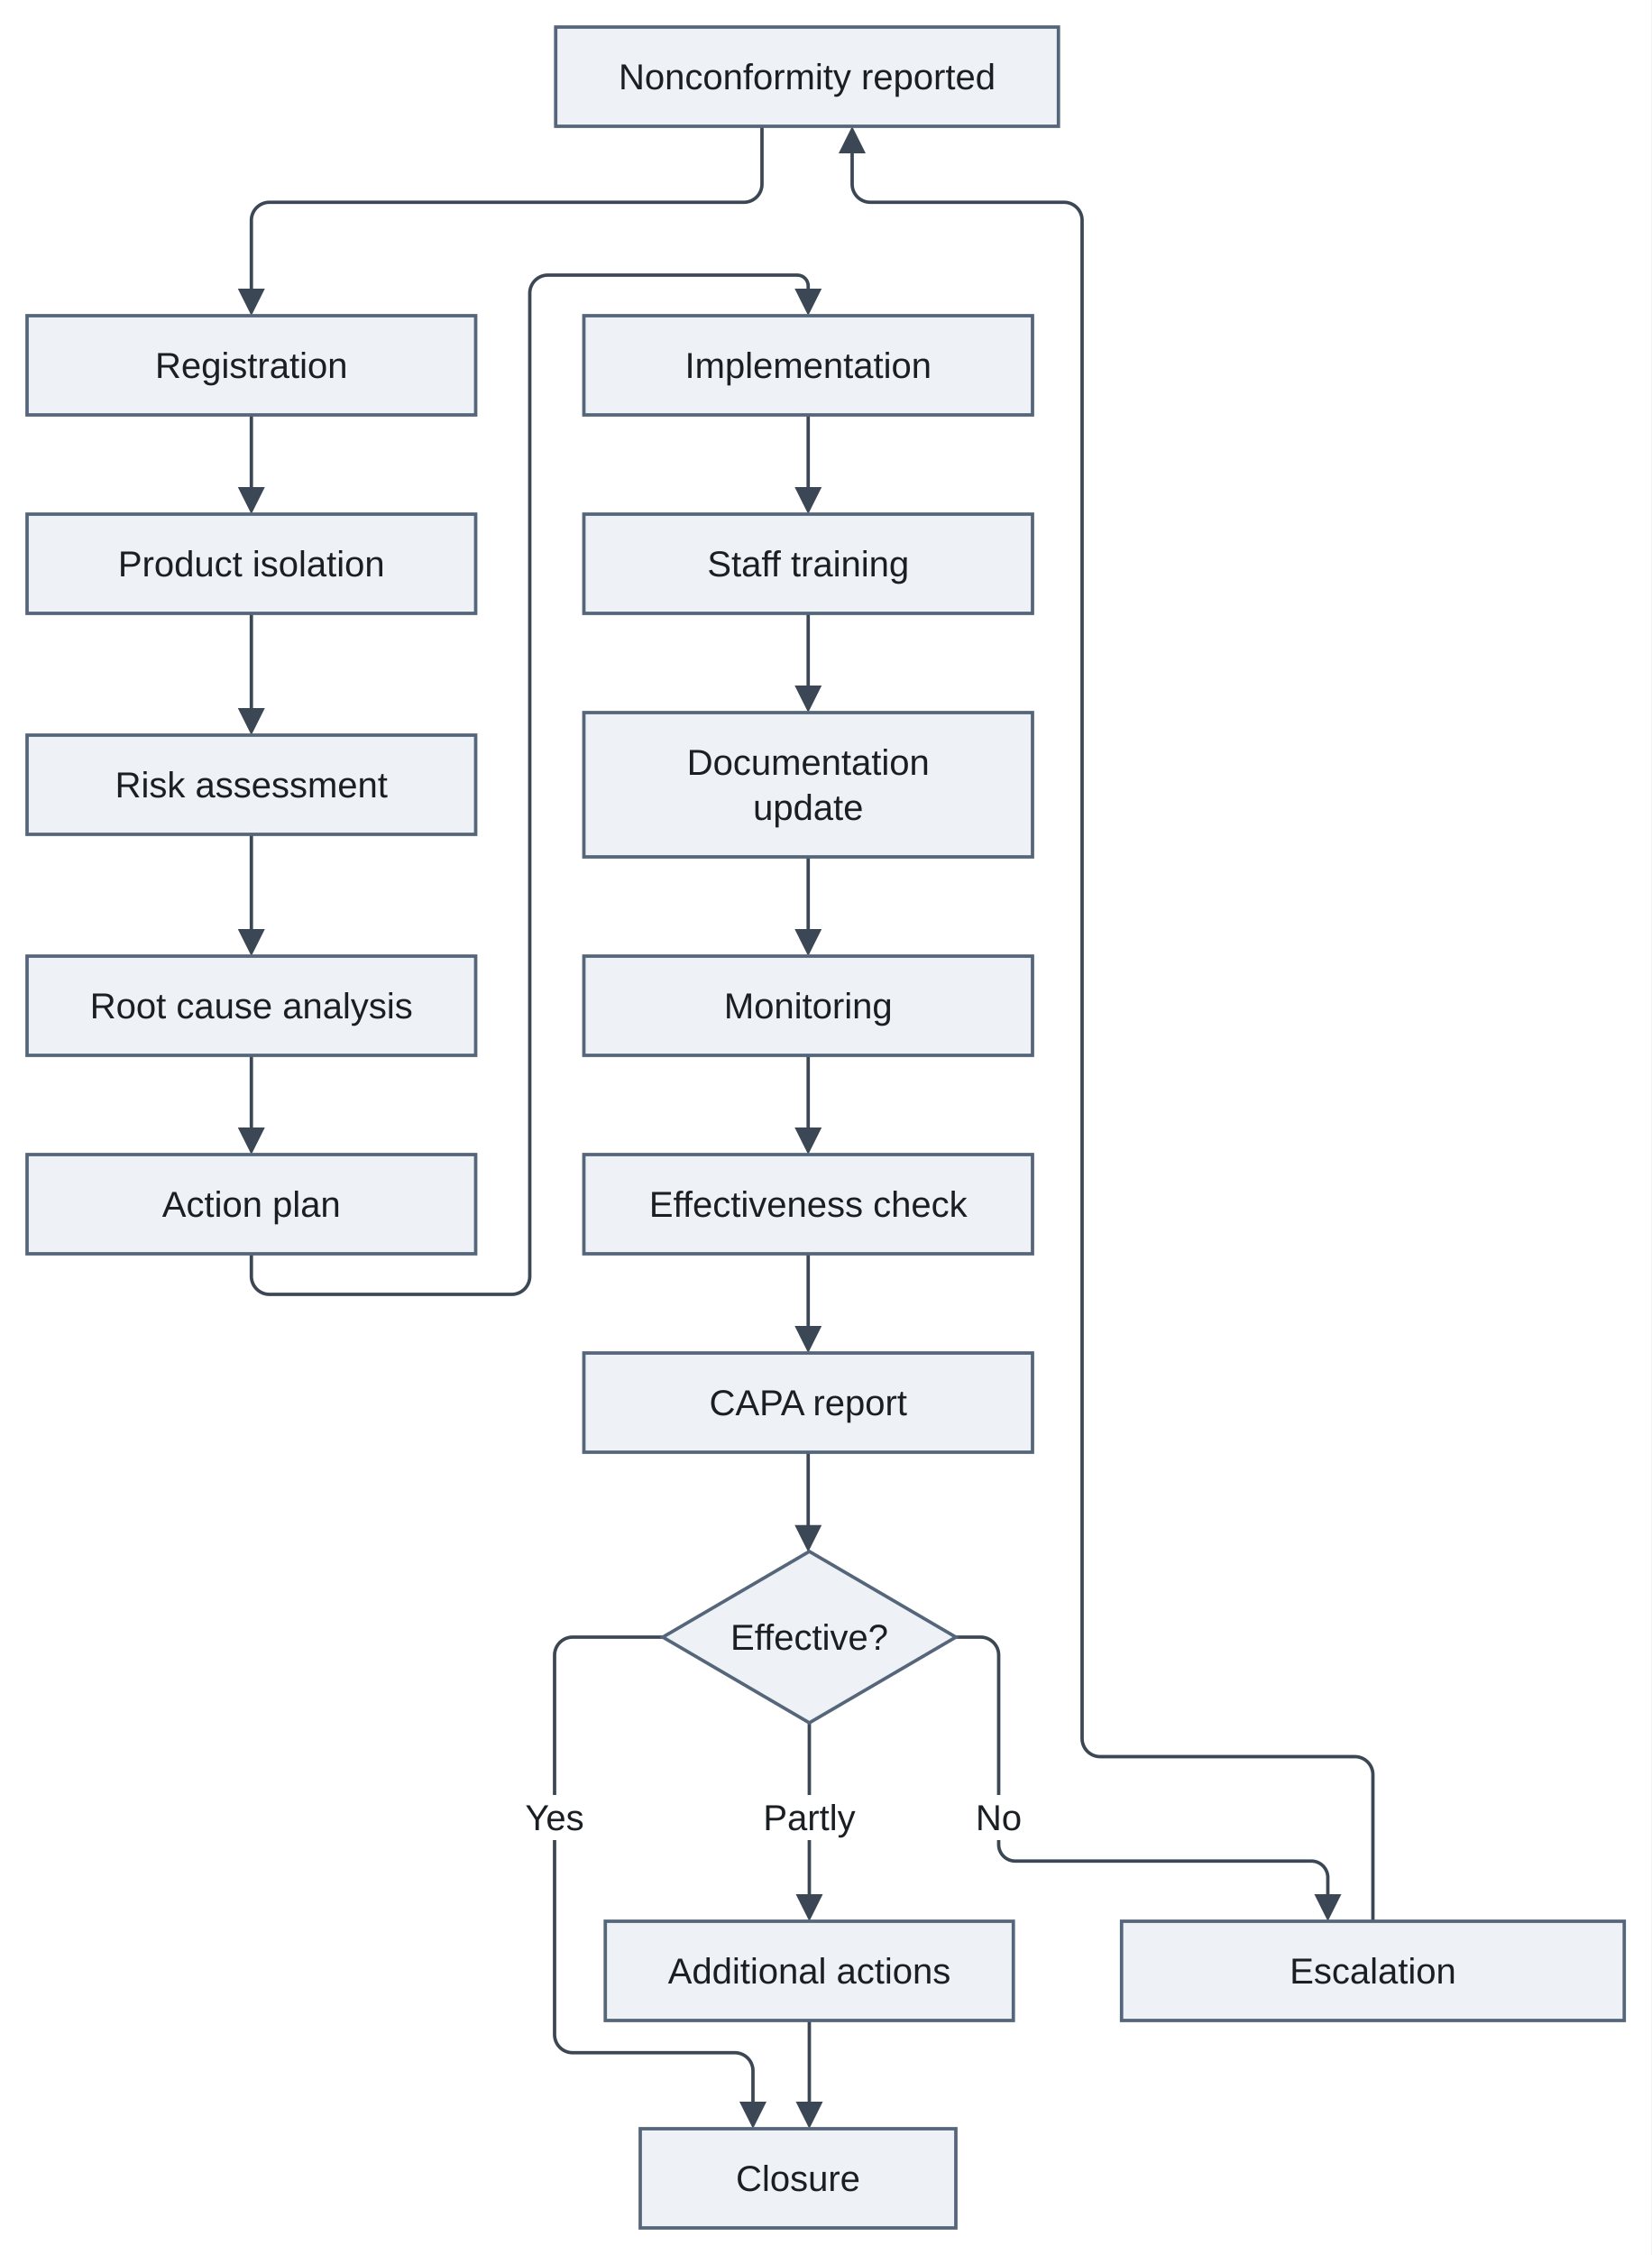
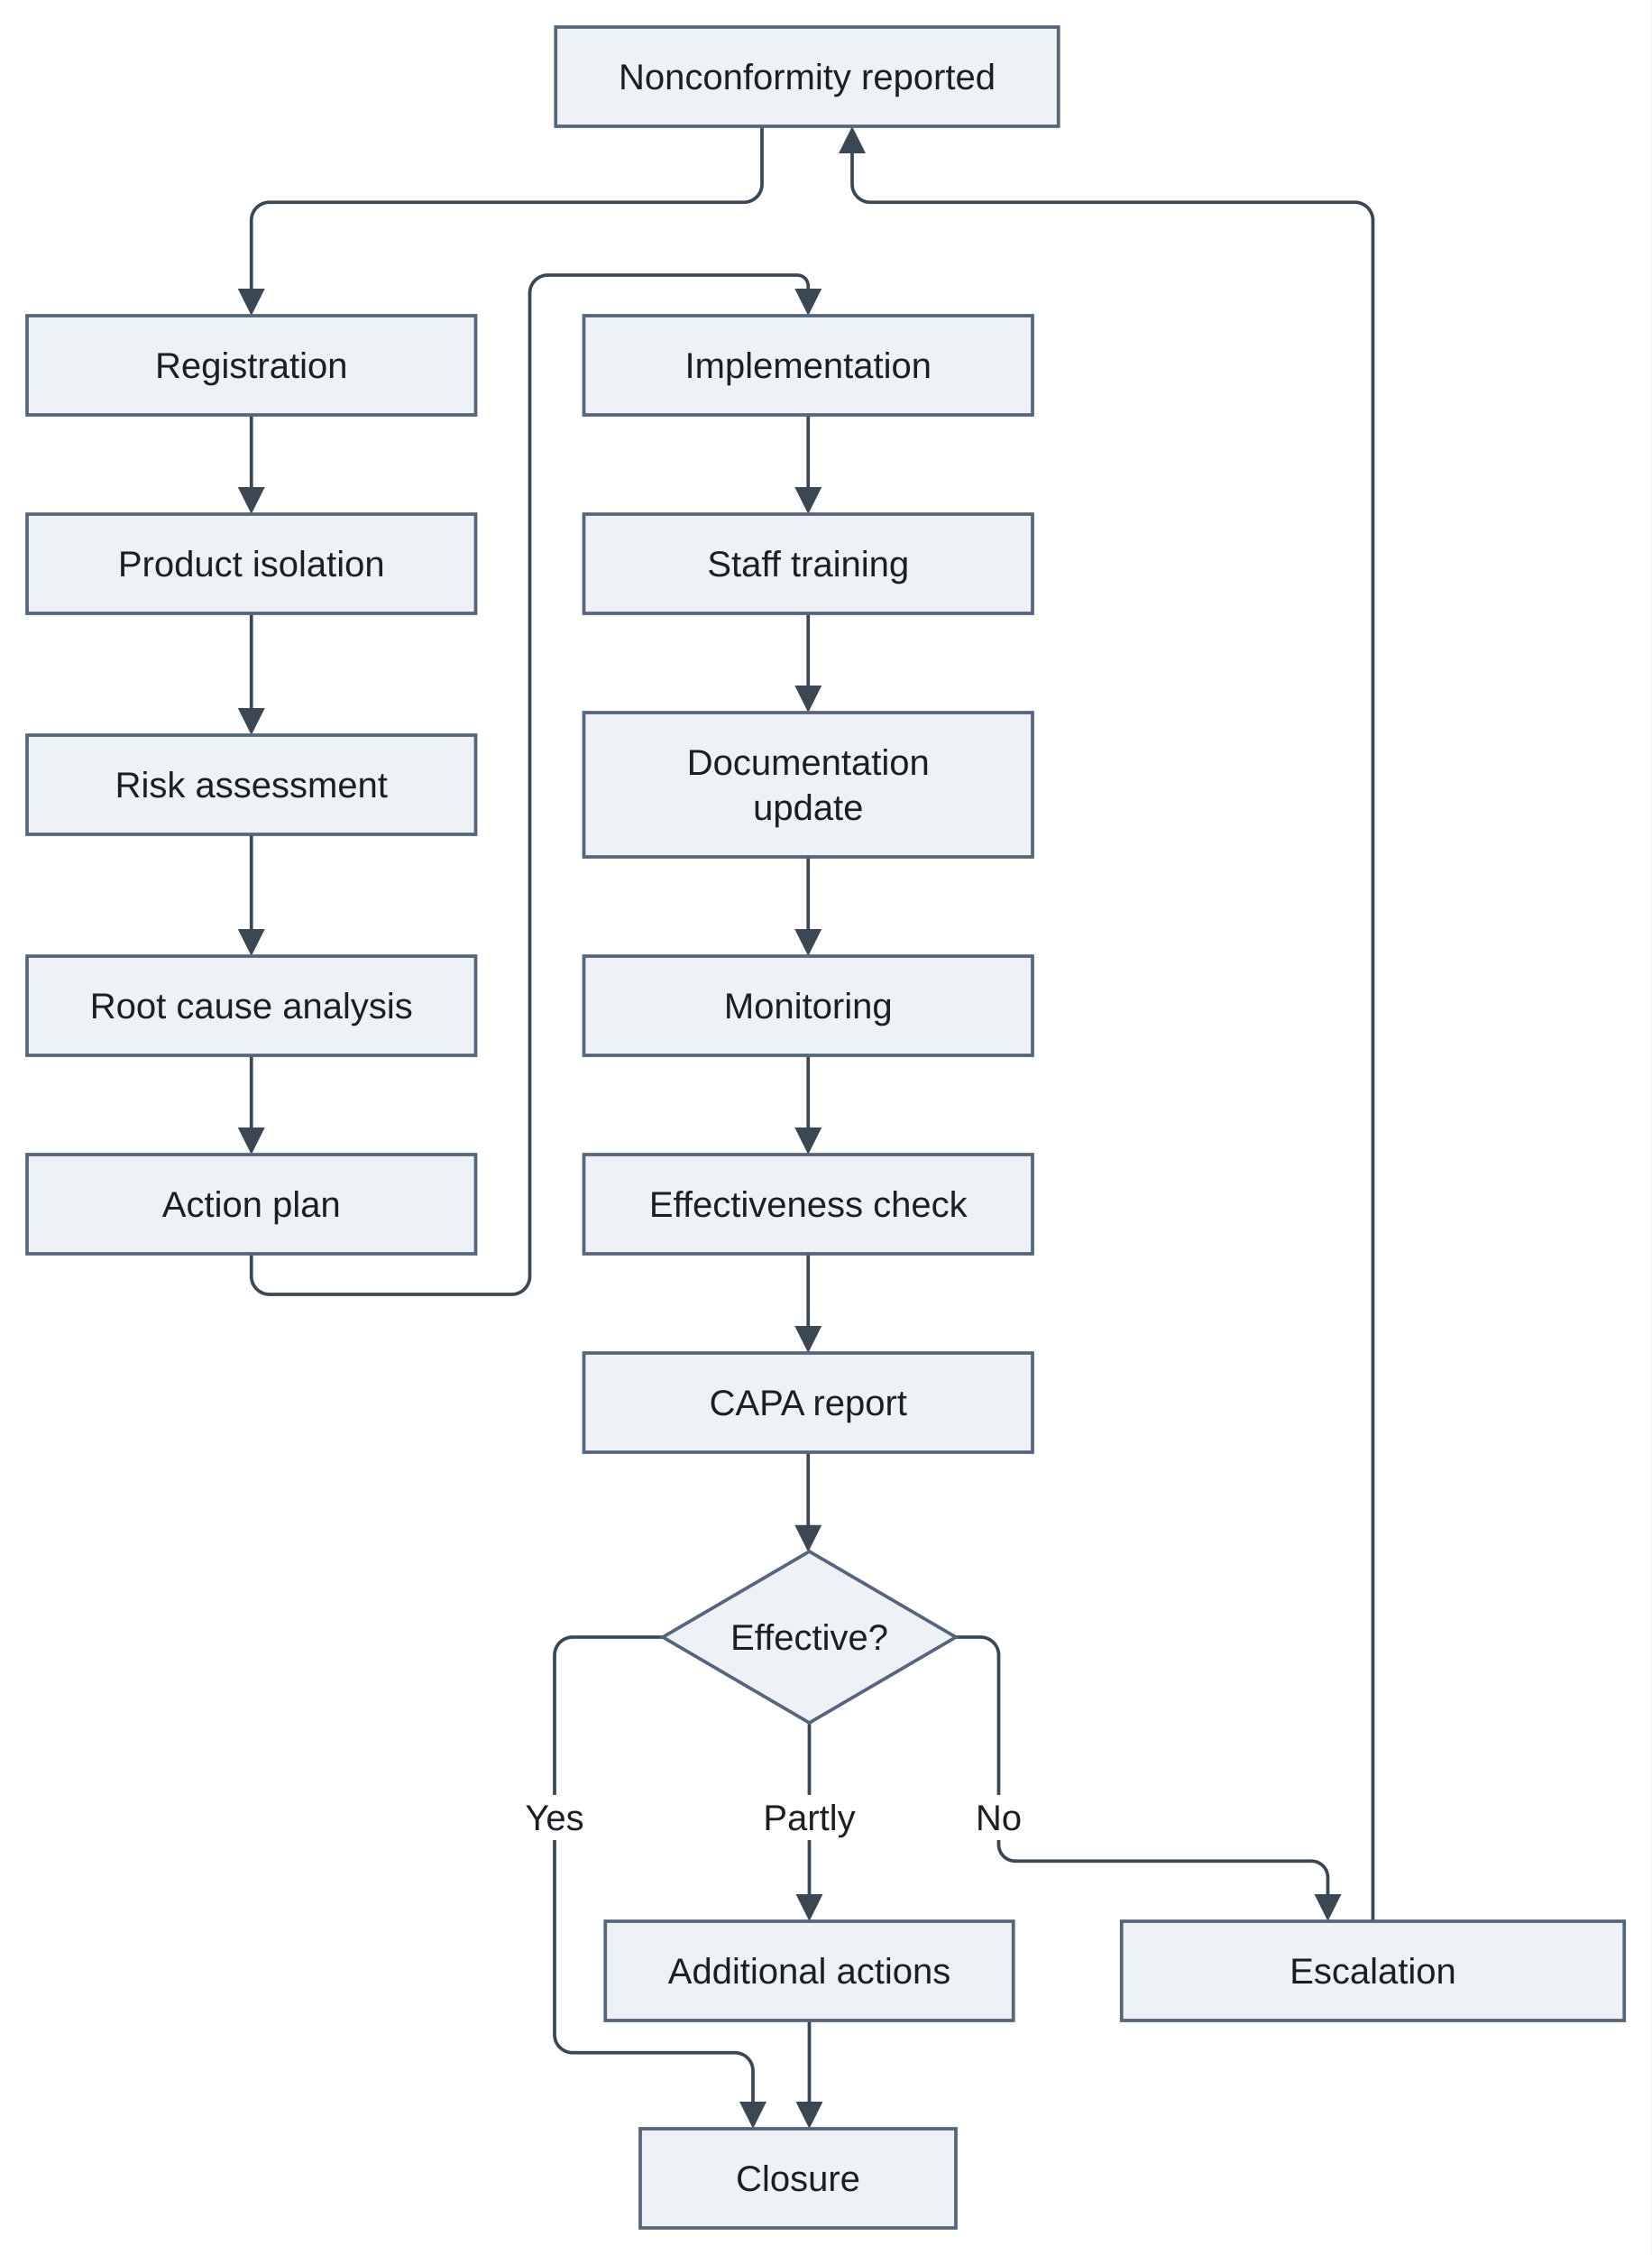
<svg xmlns="http://www.w3.org/2000/svg" version="1.1" width="732.5" height="1000" viewBox="-12 -12 732.5 1000" role="img" font-family="Arimo, Arial, 'Liberation Sans', sans-serif" font-size="16">
  <rect x="-12" y="-12" width="732.5" height="1000" fill="white" />
  <path class="edge" d="M99.5 172 L99.5 207.6" fill="none" stroke="#3b4754" stroke-width="1.5" />
  <path class="edge" d="M99.5 260 L99.5 305.6" fill="none" stroke="#3b4754" stroke-width="1.5" />
  <path class="edge" d="M99.5 358 L99.5 403.6" fill="none" stroke="#3b4754" stroke-width="1.5" />
  <path class="edge" d="M99.5 456 L99.5 491.6" fill="none" stroke="#3b4754" stroke-width="1.5" />
  <path class="edge" d="M99.5 544 L99.5 554 C99.5 558.4 103.1 562 107.5 562 L215 562 C219.4 562 223 558.4 223 554 L223 118 C223 113.6 226.6 110 231 110 L341.7 110 C344.34 110 346.5 112.16 346.5 114.8 L346.5 119.6" fill="none" stroke="#3b4754" stroke-width="1.5" />
  <path class="edge" d="M346.5 172 L346.5 207.6" fill="none" stroke="#3b4754" stroke-width="1.5" />
  <path class="edge" d="M346.5 260 L346.5 295.6" fill="none" stroke="#3b4754" stroke-width="1.5" />
  <path class="edge" d="M346.5 368 L346.5 403.6" fill="none" stroke="#3b4754" stroke-width="1.5" />
  <path class="edge" d="M346.5 456 L346.5 491.6" fill="none" stroke="#3b4754" stroke-width="1.5" />
  <path class="edge" d="M346.5 544 L346.5 579.6" fill="none" stroke="#3b4754" stroke-width="1.5" />
  <path class="edge" d="M326 44 L326 69.7 C326 74.1 322.4 77.7 318 77.7 L107.5 77.7 C103.1 77.7 99.5 81.3 99.5 85.7 L99.5 92 L99.5 119.6" fill="none" stroke="#3b4754" stroke-width="1.5" />
  <path class="edge" d="M346.5 632 L346.5 667.89" fill="none" stroke="#3b4754" stroke-width="1.5" />
  <path class="edge" d="M282 714 L242 714 C237.6 714 234 717.6 234 722 L234 752 L234 884 L234 890.3 C234 894.7 237.6 898.3 242 898.3 L314 898.3 C318.4 898.3 322 901.9 322 906.3 L322 923.6" fill="none" stroke="#3b4754" stroke-width="1.5" />
  <path class="edge" d="M347 752 L347 831.6" fill="none" stroke="#3b4754" stroke-width="1.5" />
  <path class="edge" d="M412 714 L423 714 C427.4 714 431 717.6 431 722 L431 752 L431 806 L431 806 C431 810.02 434.29 813.3 438.3 813.3 L569.7 813.3 C573.72 813.3 577 816.58 577 820.6 L577 831.6" fill="none" stroke="#3b4754" stroke-width="1.5" />
  <path class="edge" d="M347 884 L347 923.6" fill="none" stroke="#3b4754" stroke-width="1.5" />
-   <path class="edge" d="M366 52.4 L366 69.7 C366 74.1 369.6 77.7 374 77.7 L460 77.7 C464.4 77.7 468 81.3 468 85.7 L468 92 L468 752 L468 759 C468 763.4 471.6 767 476 767 L589 767 C593.4 767 597 770.6 597 775 L597 782 L597 840" fill="none" stroke="#3b4754" stroke-width="1.5" />
+   <path class="edge" d="M366 52.4 L366 69.7 C366 74.1 369.6 77.7 374 77.7 L589 77.7 C593.4 77.7 597 81.3 597 85.7 L597 92 L597 840" fill="none" stroke="#3b4754" stroke-width="1.5" />
  <rect class="edge-label-background" x="216.21" y="784" width="35.57" height="20" fill="white" />
  <rect class="edge-label-background" x="322.55" y="784" width="48.9" height="20" fill="white" />
  <rect class="edge-label-background" x="416.77" y="784" width="28.45" height="20" fill="white" />
  <polygon class="arrowhead" points="99.5,216 93.5,204 105.5,204" fill="#3b4754" />
  <polygon class="arrowhead" points="99.5,314 93.5,302 105.5,302" fill="#3b4754" />
  <polygon class="arrowhead" points="99.5,412 93.5,400 105.5,400" fill="#3b4754" />
  <polygon class="arrowhead" points="99.5,500 93.5,488 105.5,488" fill="#3b4754" />
  <polygon class="arrowhead" points="346.5,128 340.5,116 352.5,116" fill="#3b4754" />
  <polygon class="arrowhead" points="346.5,216 340.5,204 352.5,204" fill="#3b4754" />
  <polygon class="arrowhead" points="346.5,304 340.5,292 352.5,292" fill="#3b4754" />
  <polygon class="arrowhead" points="346.5,412 340.5,400 352.5,400" fill="#3b4754" />
  <polygon class="arrowhead" points="346.5,500 340.5,488 352.5,488" fill="#3b4754" />
  <polygon class="arrowhead" points="346.5,588 340.5,576 352.5,576" fill="#3b4754" />
  <polygon class="arrowhead" points="99.5,128 93.5,116 105.5,116" fill="#3b4754" />
  <polygon class="arrowhead" points="346.5,676.29 340.5,664.29 352.5,664.29" fill="#3b4754" />
  <polygon class="arrowhead" points="322,932 316,920 328,920" fill="#3b4754" />
  <polygon class="arrowhead" points="347,840 341,828 353,828" fill="#3b4754" />
  <polygon class="arrowhead" points="577,840 571,828 583,828" fill="#3b4754" />
  <polygon class="arrowhead" points="347,932 341,920 353,920" fill="#3b4754" />
  <polygon class="arrowhead" points="366,44 372,56 360,56" fill="#3b4754" />
  <rect class="node" x="234.5" y="0" width="223" height="44" fill="#eef2f7" stroke="#55657a" stroke-width="1.5" />
  <rect class="node" x="0" y="128" width="199" height="44" fill="#eef2f7" stroke="#55657a" stroke-width="1.5" />
  <rect class="node" x="0" y="216" width="199" height="44" fill="#eef2f7" stroke="#55657a" stroke-width="1.5" />
  <rect class="node" x="0" y="314" width="199" height="44" fill="#eef2f7" stroke="#55657a" stroke-width="1.5" />
  <rect class="node" x="0" y="412" width="199" height="44" fill="#eef2f7" stroke="#55657a" stroke-width="1.5" />
  <rect class="node" x="0" y="500" width="199" height="44" fill="#eef2f7" stroke="#55657a" stroke-width="1.5" />
  <rect class="node" x="247" y="128" width="199" height="44" fill="#eef2f7" stroke="#55657a" stroke-width="1.5" />
  <rect class="node" x="247" y="216" width="199" height="44" fill="#eef2f7" stroke="#55657a" stroke-width="1.5" />
  <rect class="node" x="247" y="304" width="199" height="64" fill="#eef2f7" stroke="#55657a" stroke-width="1.5" />
  <rect class="node" x="247" y="412" width="199" height="44" fill="#eef2f7" stroke="#55657a" stroke-width="1.5" />
  <rect class="node" x="247" y="500" width="199" height="44" fill="#eef2f7" stroke="#55657a" stroke-width="1.5" />
  <rect class="node" x="247" y="588" width="199" height="44" fill="#eef2f7" stroke="#55657a" stroke-width="1.5" />
  <polygon class="node" points="347,676 412,714 347,752 282,714" fill="#eef2f7" stroke="#55657a" stroke-width="1.5" />
  <rect class="node" x="256.5" y="840" width="181" height="44" fill="#eef2f7" stroke="#55657a" stroke-width="1.5" />
  <rect class="node" x="485.5" y="840" width="223" height="44" fill="#eef2f7" stroke="#55657a" stroke-width="1.5" />
  <rect class="node" x="272" y="932" width="140" height="44" fill="#eef2f7" stroke="#55657a" stroke-width="1.5" />
  <text class="node-label" x="346" y="27.6" text-anchor="middle" fill="#1b1f24">Nonconformity reported</text>
  <text class="node-label" x="99.5" y="155.6" text-anchor="middle" fill="#1b1f24">Registration</text>
  <text class="node-label" x="99.5" y="243.6" text-anchor="middle" fill="#1b1f24">Product isolation</text>
  <text class="node-label" x="99.5" y="341.6" text-anchor="middle" fill="#1b1f24">Risk assessment</text>
  <text class="node-label" x="99.5" y="439.6" text-anchor="middle" fill="#1b1f24">Root cause analysis</text>
  <text class="node-label" x="99.5" y="527.6" text-anchor="middle" fill="#1b1f24">Action plan</text>
  <text class="node-label" x="346.5" y="155.6" text-anchor="middle" fill="#1b1f24">Implementation</text>
  <text class="node-label" x="346.5" y="243.6" text-anchor="middle" fill="#1b1f24">Staff training</text>
  <text class="node-label" x="346.5" y="331.6" text-anchor="middle" fill="#1b1f24">Documentation</text>
  <text class="node-label" x="346.5" y="351.6" text-anchor="middle" fill="#1b1f24">update</text>
  <text class="node-label" x="346.5" y="439.6" text-anchor="middle" fill="#1b1f24">Monitoring</text>
  <text class="node-label" x="346.5" y="527.6" text-anchor="middle" fill="#1b1f24">Effectiveness check</text>
  <text class="node-label" x="346.5" y="615.6" text-anchor="middle" fill="#1b1f24">CAPA report</text>
  <text class="node-label" x="347" y="719.6" text-anchor="middle" fill="#1b1f24">Effective?</text>
  <text class="node-label" x="347" y="867.6" text-anchor="middle" fill="#1b1f24">Additional actions</text>
  <text class="node-label" x="597" y="867.6" text-anchor="middle" fill="#1b1f24">Escalation</text>
  <text class="node-label" x="342" y="959.6" text-anchor="middle" fill="#1b1f24">Closure</text>
  <text class="edge-label" x="234" y="799.6" text-anchor="middle" fill="#1b1f24">Yes</text>
  <text class="edge-label" x="347" y="799.6" text-anchor="middle" fill="#1b1f24">Partly</text>
  <text class="edge-label" x="431" y="799.6" text-anchor="middle" fill="#1b1f24">No</text>
</svg>
